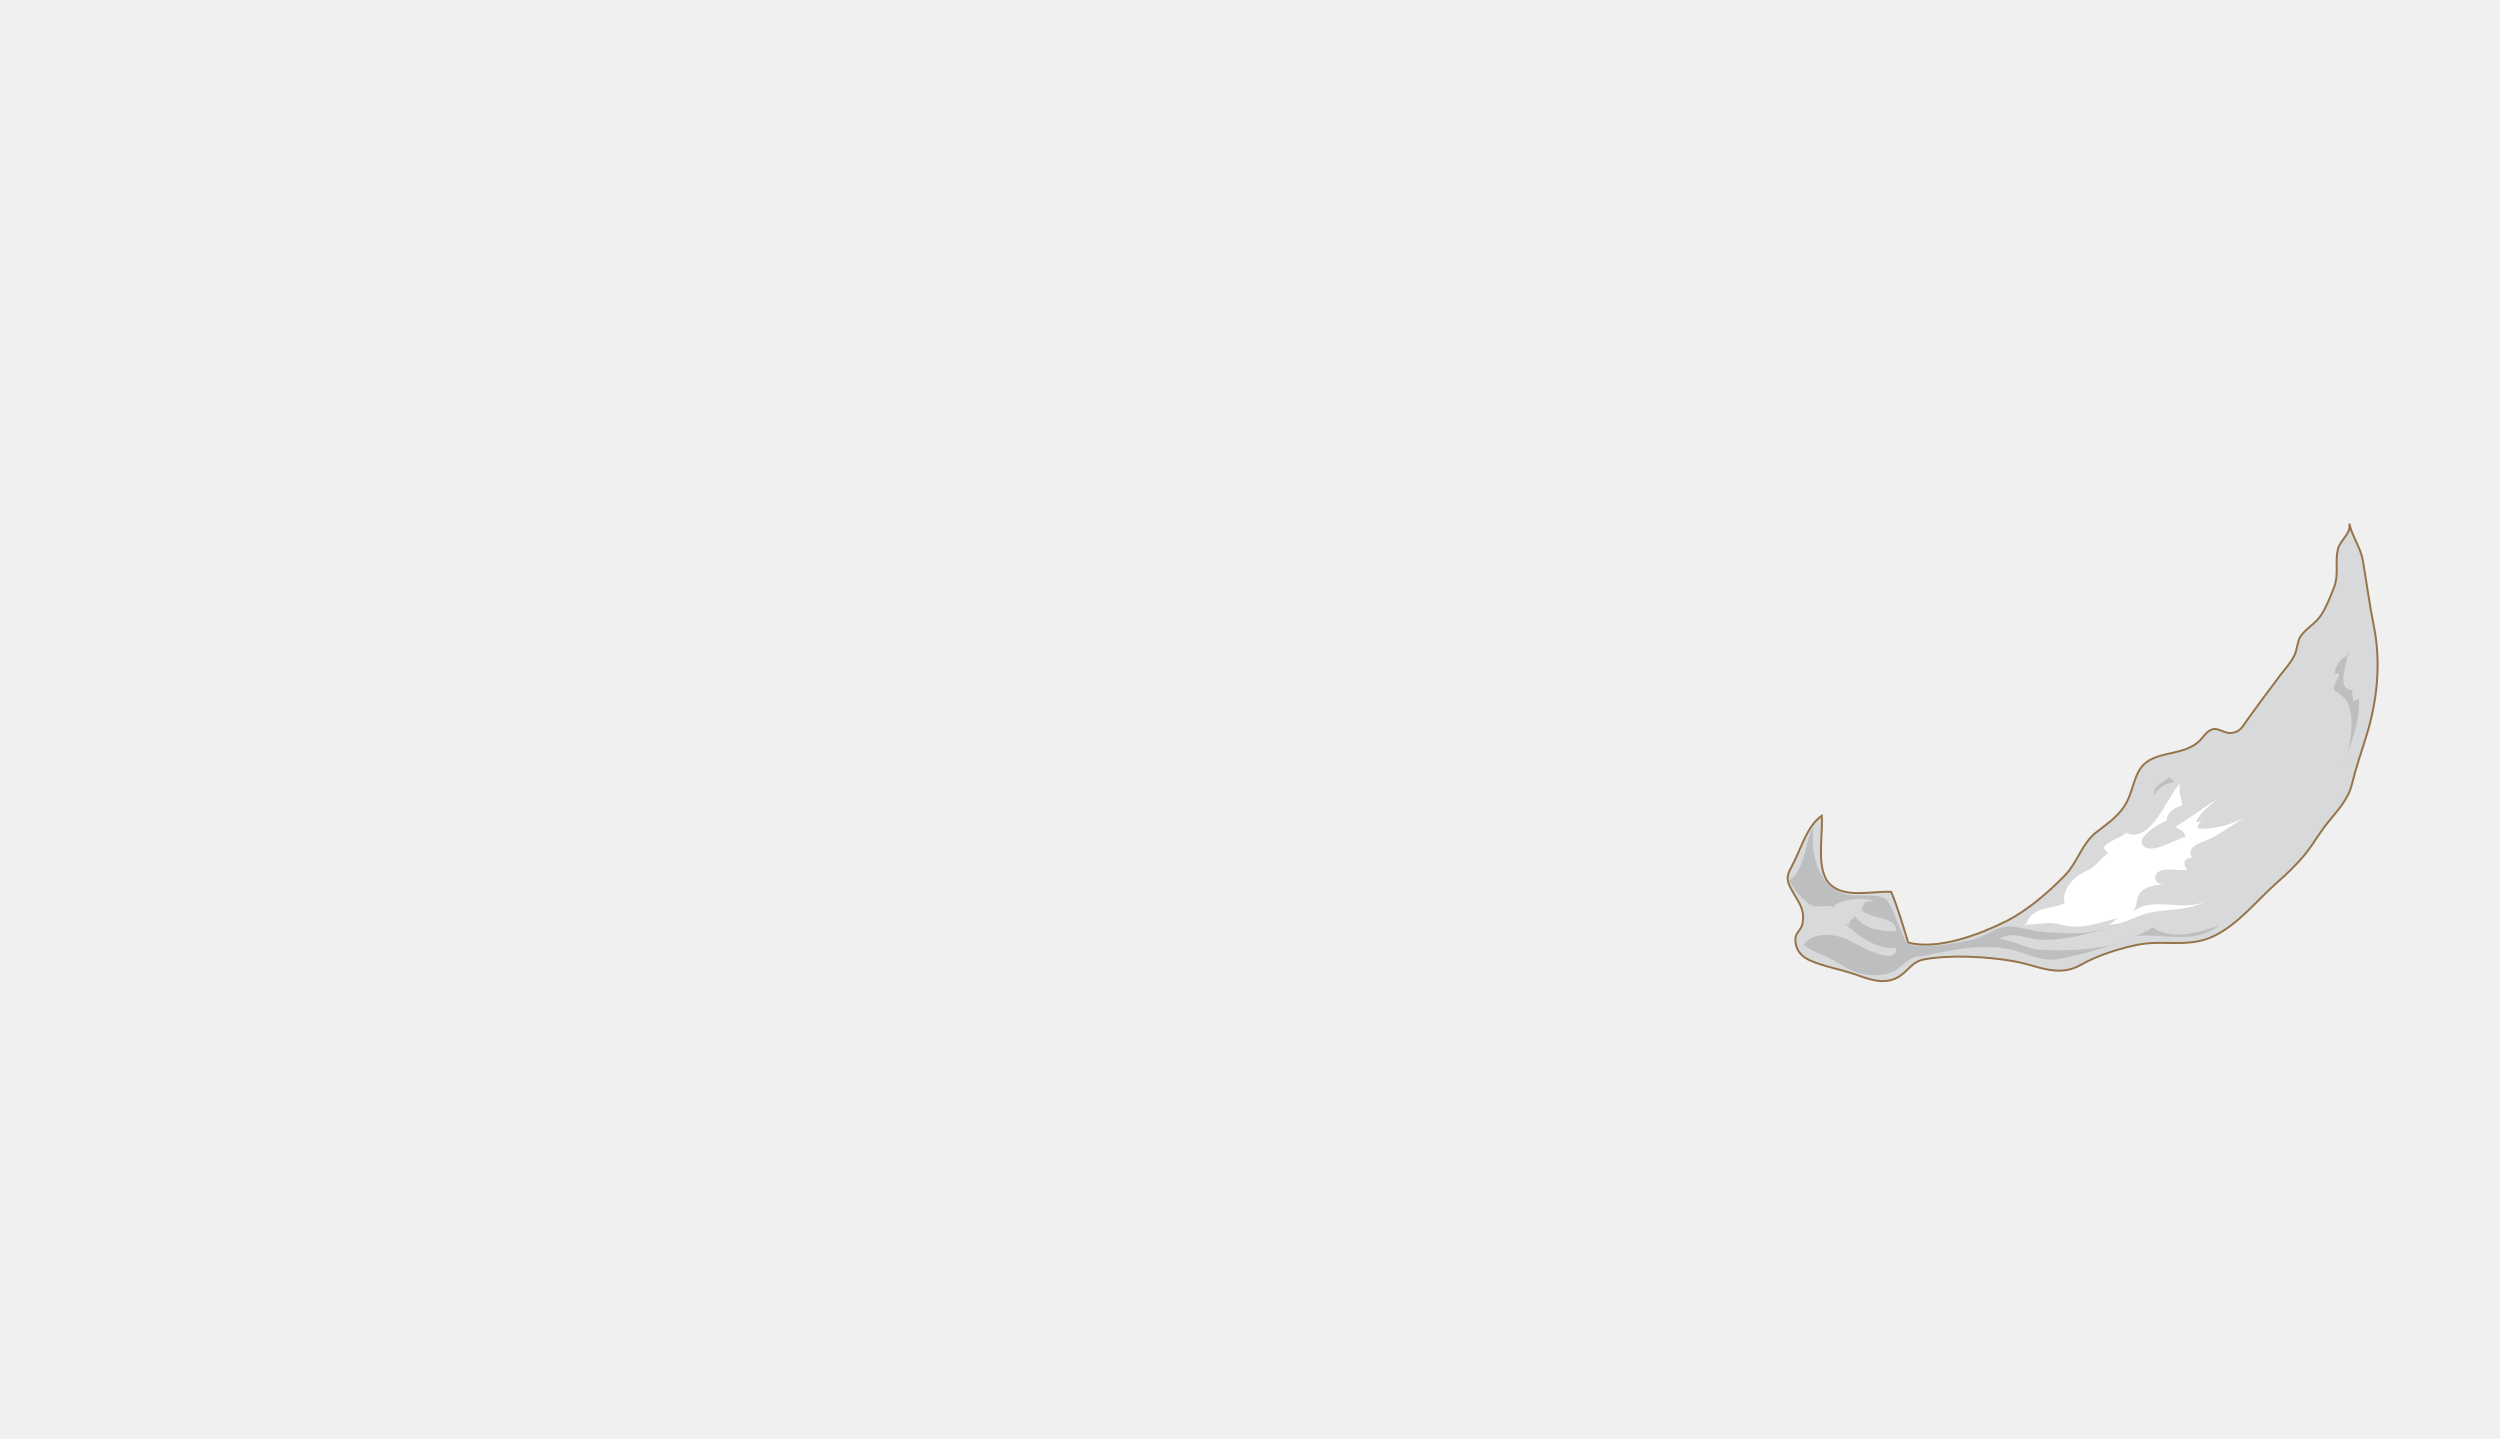
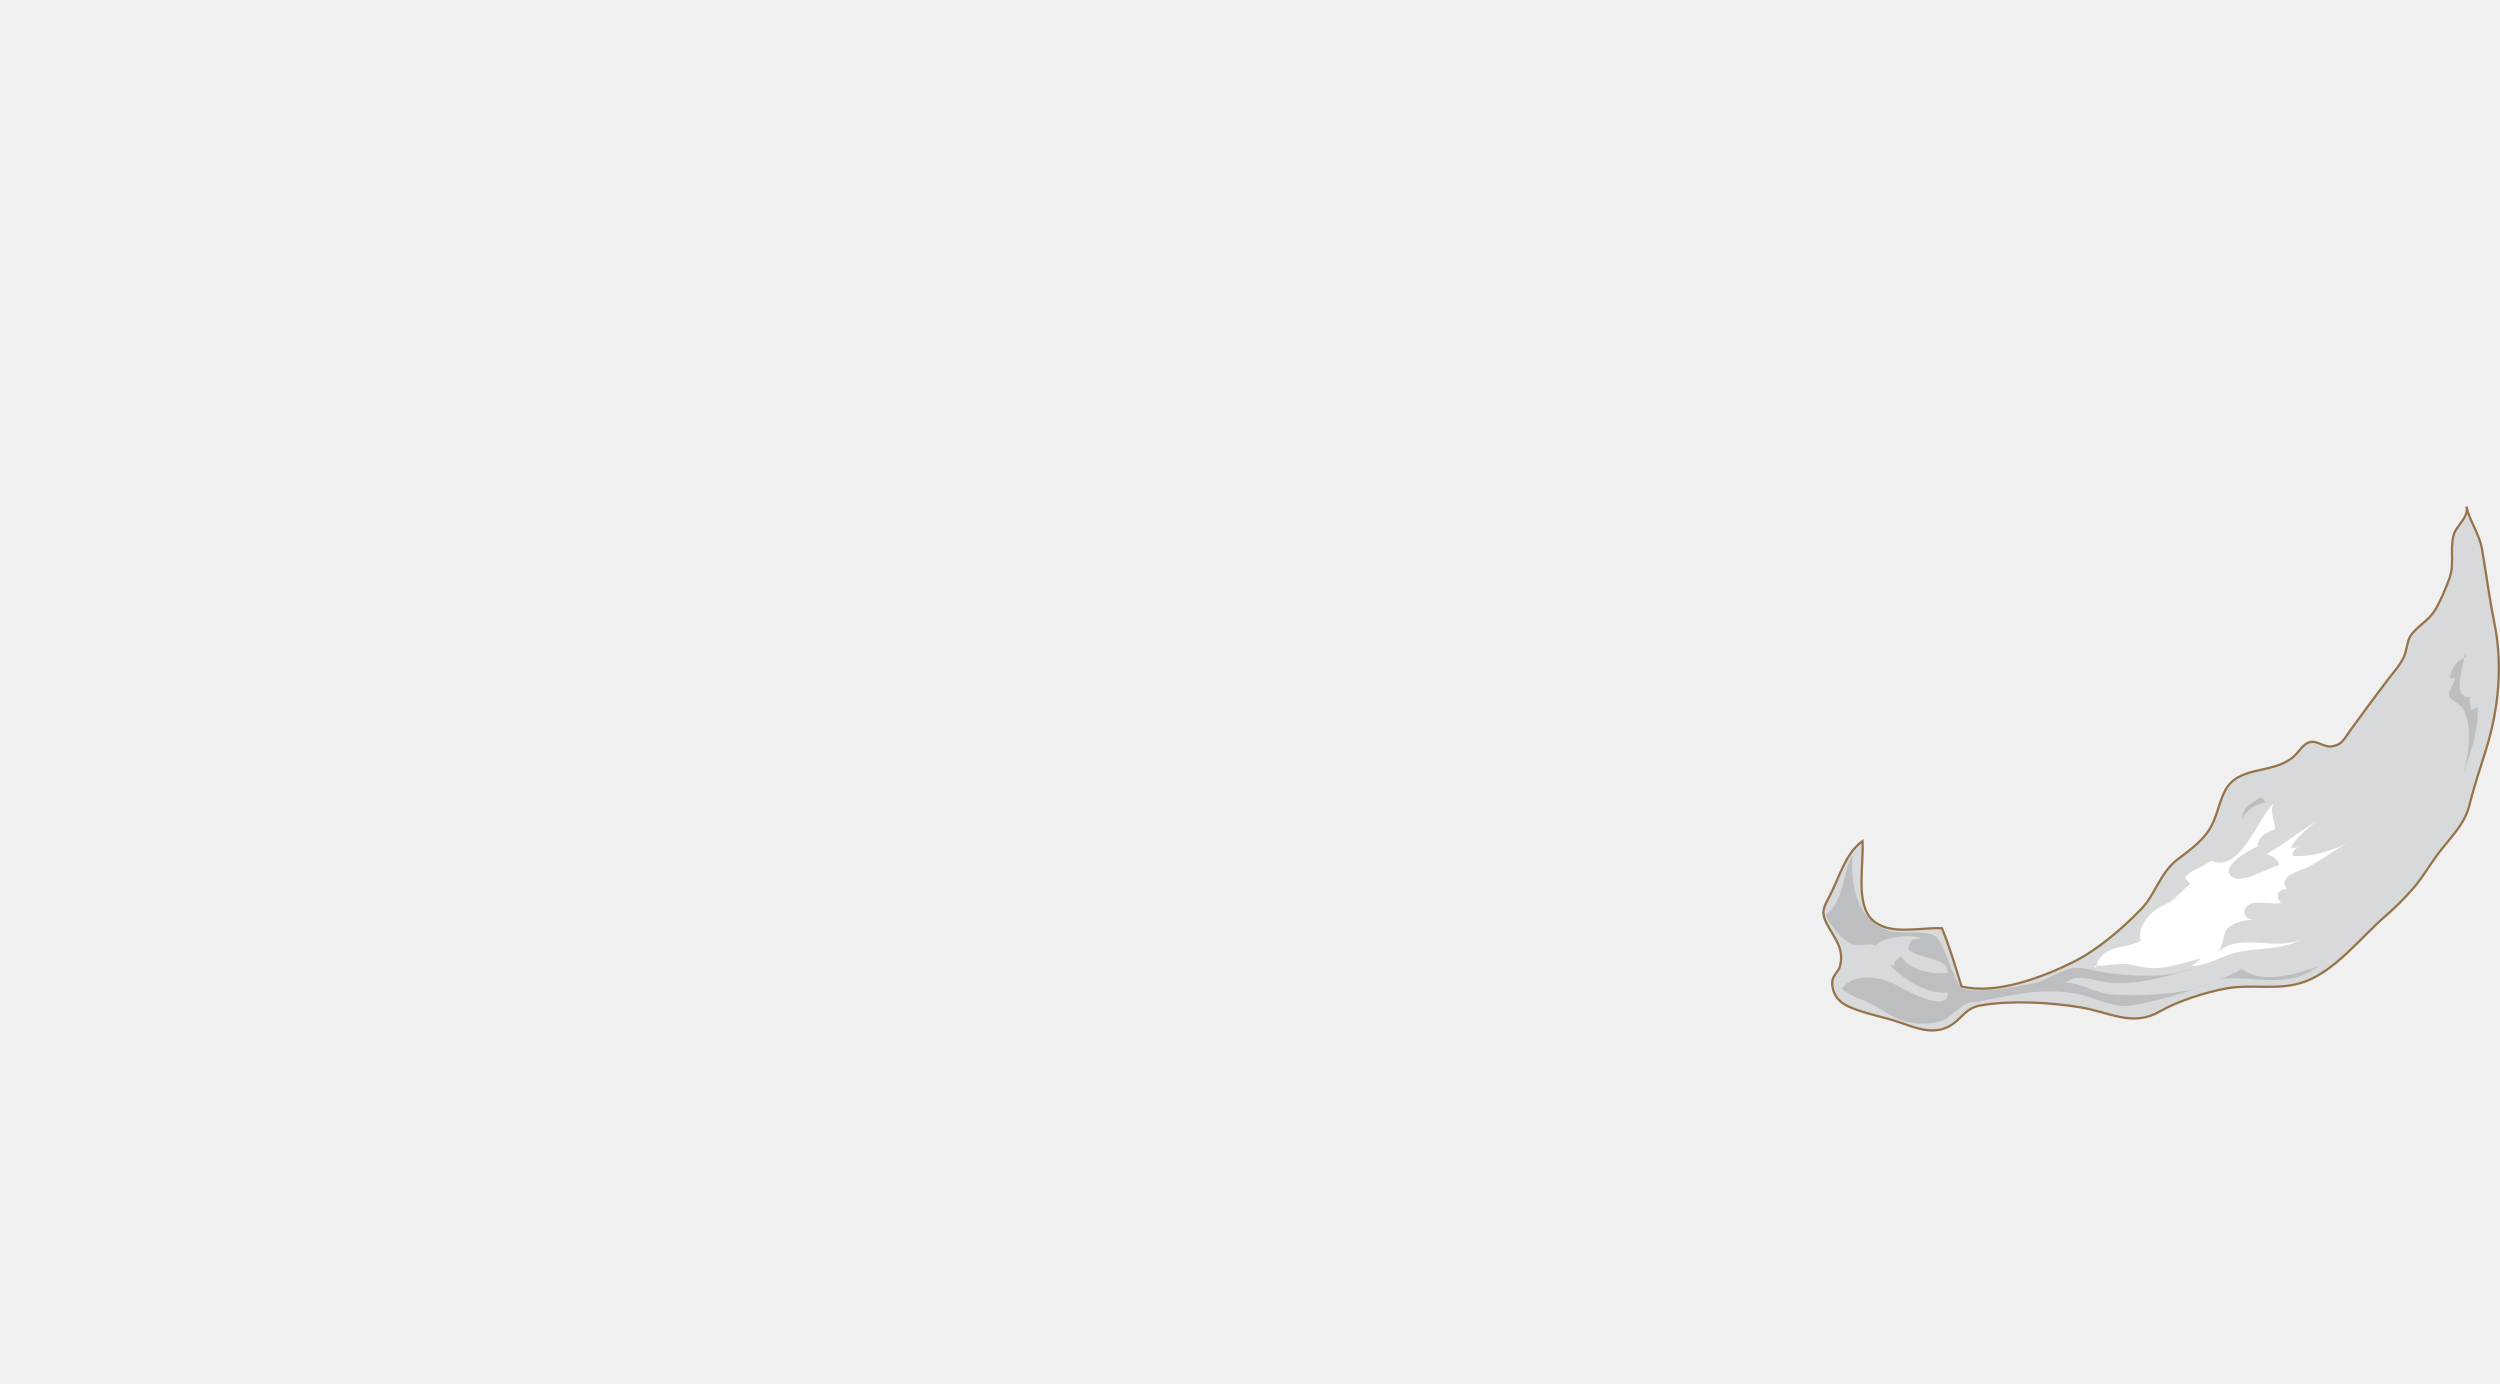
- <svg xmlns="http://www.w3.org/2000/svg" version="1.1" id="Layer_1" width="536.764" height="308.853" viewBox="0 0 536.764 308.853" overflow="visible" enable-background="new 0 0 536.764 308.853" xml:space="preserve">
+ <svg xmlns="http://www.w3.org/2000/svg" version="1.1" id="Layer_1" width="468.824" height="259.539" viewBox="0 0 468.824 259.539" overflow="visible" enable-background="new 0 0 536.764 308.853" xml:space="preserve">
  <defs id="defs285" />
-   <g id="g285">
+   <g id="g285" transform="translate(-41.87503,-17.41148)">
    <linearGradient id="XMLID_12_" gradientUnits="userSpaceOnUse" x1="129.352" y1="200.709" x2="129.027" y2="171.146">
      <stop offset="0" style="stop-color:#FFFFFF" id="stop37" />
      <stop offset="0.348" style="stop-color:#BCBEC0" id="stop38" />
      <stop offset="0.447" style="stop-color:#B8BABC" id="stop39" />
      <stop offset="0.541" style="stop-color:#ADAFB1" id="stop40" />
      <stop offset="0.634" style="stop-color:#9A9C9D" id="stop41" />
      <stop offset="0.726" style="stop-color:#7F8182" id="stop42" />
      <stop offset="0.817" style="stop-color:#5D5E5F" id="stop43" />
      <stop offset="0.908" style="stop-color:#333334" id="stop44" />
      <stop offset="0.997" style="stop-color:#020202" id="stop45" />
      <stop offset="1" style="stop-color:#000000" id="stop46" />
    </linearGradient>
    <linearGradient id="XMLID_15_" gradientUnits="userSpaceOnUse" x1="166.722" y1="106.349" x2="167.595" y2="109.184">
      <stop offset="0" style="stop-color:#F4D58D" id="stop77" />
      <stop offset="0.107" style="stop-color:#EFD18A" id="stop78" />
      <stop offset="0.234" style="stop-color:#E1C482" id="stop79" />
      <stop offset="0.371" style="stop-color:#C9AF74" id="stop80" />
      <stop offset="0.515" style="stop-color:#A79261" id="stop81" />
      <stop offset="0.664" style="stop-color:#7D6D48" id="stop82" />
      <stop offset="0.818" style="stop-color:#483F2A" id="stop83" />
      <stop offset="0.973" style="stop-color:#0B0A07" id="stop84" />
      <stop offset="1" style="stop-color:#000000" id="stop85" />
    </linearGradient>
    <g id="g151">
-       <path fill="#D8D9DA" stroke="#967348" stroke-width="0.426" d="M459.342,202.78c-3.785,0.69-9.07,2.363-12.397,4.289    c-5.148,2.979-9.29,0.2-14.827-0.732c-5.694-0.96-13.247-1.373-18.884-0.371c-2.991,0.53-3.566,2.798-6.044,4.018    c-3.04,1.496-6.19,0.147-9.067-0.843c-3.045-1.048-6.364-1.572-9.39-2.883c-1.709-0.739-2.913-1.884-3.213-3.815    c-0.336-2.16,1.11-2.556,1.427-3.908c0.819-3.501-1.185-5.215-2.58-8.065c-0.973-1.987-0.541-2.841,0.46-4.712    c1.984-3.707,3.041-8.272,6.318-10.62c0.307,4.263-1.401,11.755,1.846,14.793c3.242,3.03,9.061,1.313,13.063,1.563    c1.453,3.523,2.557,7.319,3.655,10.889c6.345,1.655,15.297-1.727,20.925-4.544c4.657-2.331,9.244-6.296,12.762-9.932    c2.694-2.786,3.553-6.788,6.745-9.253c2.115-1.634,4.359-3.173,5.882-5.417c1.543-2.276,1.834-4.939,3.012-7.342    c2.458-5.013,8.621-3.184,12.748-6.404c1.239-0.967,1.941-2.747,3.534-2.96c1.178-0.157,2.48,1.082,3.923,0.83    c1.898-0.332,2.207-1.345,3.283-2.838c2.327-3.228,4.679-6.403,7.09-9.584c1.107-1.463,2.21-2.593,3.034-4.276    c0.547-1.118,0.643-2.99,1.2-3.888c1.097-1.762,3.329-2.881,4.5-4.692c1.144-1.77,2.044-4.048,2.811-6.043    c1.04-2.71,0.148-5.306,0.792-8.086c0.471-2.039,2.885-3.33,2.475-5.546c0.473,2.553,2.415,5.13,2.896,7.945    c0.803,4.713,1.388,9.277,2.339,13.98c1.612,7.972,0.762,16.208-1.661,23.924c-1.096,3.487-2.212,6.787-3.067,10.246    c-0.89,3.594-3.752,6.209-5.899,9.094c-1.563,2.098-2.822,4.33-4.527,6.31c-1.691,1.964-3.437,3.695-5.324,5.326    c-4.629,3.998-9.193,10.081-15.064,12.261C469.289,203.282,464.303,201.874,459.342,202.78z" id="path146" />
-       <path fill="#FFFFFF" d="M434.869,198.893c1.241-4.627,5.508-3.353,8.465-5.06c-0.784-2.063,1.298-4.91,3.162-6.052    c1.141-0.698,2.127-0.992,2.927-1.659c0.823-0.688,1.985-2.026,3.166-2.928c-0.279-0.203-0.485-0.814-1.011-1.073    c1.002-1.646,3.423-1.98,4.929-3.313c5.482,2.51,8.975-8.307,11.685-10.698c-0.712,1.723,0.275,3.157,0.343,4.808    c-1.609,0.52-3.428,1.492-3.28,3.264c-1.779,0.654-7.328,3.903-4.755,5.696c1.923,1.341,6.84-1.816,8.792-2.227    c-0.271-1.135-1.291-1.74-2.356-2.048c3.602-2.158,5.665-3.887,9.436-6.265c-1.687,1.402-3.977,3.114-4.93,5.144    c0.627-0.117,1.377-0.042,2.041-0.335c-1.05,0.147-1.708,0.731-1.649,1.748c3.821,0.317,7.978-1.162,11.212-2.819    c-2.985,1.382-5.791,3.669-8.497,5.01c-1.452,0.72-5.535,1.492-3.862,4.083c-1.834-0.02-2.127,1.365-1.066,2.583    c-1.454,0.29-4.526-0.376-5.648,0.144c-2.126,0.983-1.323,3.001,0.714,3.043c-1.71-0.074-4.281,0.396-5.269,1.847    c-0.949,1.395-0.327,2.843-1.862,4.478c4.112-4.558,11.913,0.218,16.776-3.263c-3.906,2.799-8.874,1.966-13.192,3.052    c-2.85,0.716-5.277,2.507-8.412,2.501c0.844-0.358,1.227-0.886,1.915-1.392c-3.209,0.72-6.865,2.178-10.178,1.719    c-1.957-0.271-3.097-0.776-4.979-0.679c-1.646,0.084-3.243,0.327-4.969,0.335" id="path147" />
-       <path fill="#BCBEC0" d="M412.861,205.282c-3.019-0.267-4.518,2.571-6.657,3.479c-1.616,0.685-4.415,0.802-6.397,0.347    c-2.375-0.545-4.251-1.803-6.469-3.124c-1.918-1.143-4.57-1.678-6.086-3.188c2.47-3.104,7.28-2.182,9.992-0.788    c1.281,0.659,10.047,5.814,9.881,1.552c-4.361,0.243-8.233-2.592-10.922-5.218c0.298,0.103,0.611,0.148,0.909,0.231    c-0.152-1.045,0.466-1.068,1.196-1.853c1.881,2.776,5.591,3.363,8.827,3.183c0.134-3.271-5.611-2.435-7.453-4.563    c0.092-0.372,0.583-1.408,0.815-1.711c0.476-0.023,1.217-0.215,1.677-0.133c-0.872-1.031-8.052-0.448-8.483,1.368    c-0.582-0.836-3.215,0.184-4.693-0.482c-1.892-0.851-3.914-3.638-4.854-5.332c3.755-2.625,3.163-8.337,5.218-11.437    c-0.664,5.379,0.709,12.285,6.453,14.268c2.443,0.843,6.85-0.146,8.899,1.038c1.289,0.745,2.493,4.868,3.178,6.327    c1.62,3.45,1.109,3.898,5.316,3.905c3.551,0.005,6.596-0.727,9.956-1.333c2.688-0.485,4.873-2.478,7.429-2.847    c2.055-0.297,5.006,0.772,7.107,0.994c3.04,0.32,6.244,0.543,9.326,0.363c2.728-0.158,5.365-1.172,7.914-1.816    c-5.436,1.622-11.451,3.604-17.222,3.217c-2.721-0.182-6.086-1.984-8.431-0.067c2.854,0.082,5.471,1.979,8.403,2.207    c3.042,0.236,5.89,0.214,8.908-0.008c2.882-0.213,7.014-0.697,9.626-1.979c-4.409,1.693-9.634,3.183-14.257,4.03    c-3.864,0.708-6.816-1.371-10.647-2.13c-6.832-1.354-13.581,0.543-20.234,1.854" id="path148" />
-       <path fill="#BCBEC0" d="M465.75,166.945c-1.496,1.034-3.326,1.837-3.398,3.876c1.156-1.592,2.363-2.687,4.427-2.88    C466.588,167.479,466.192,167.188,465.75,166.945" id="path149" />
-       <path fill="#BCBEC0" d="M460.782,200.313c0.392-0.537,0.89-0.924,1.49-1.164c4.04,2.911,10.233,0.959,14.38-0.555    c-5.908,4.521-12.239,1.591-18.604,2.437c1.132-0.187,2.186-0.782,3.088-1.428" id="path150" />
-       <path fill="#BCBEC0" d="M504.442,140.678c-1.805,0.338-2.984,2.219-3.148,3.86c0.324,0.016,0.651,0.077,0.975,0.097    c-0.163,1.289-1.507,2.349-1.054,3.522c0.105,0.276,2.104,1.412,2.507,2.096c2.153,3.649,0.945,10.506-0.645,14.132    c1.602-4.279,3.738-9.839,3.422-14.459c-0.371,0.404-0.995,0.437-1.295,0.643c0.047-0.975-0.415-1.417-0.085-2.385    c-3.825-0.032-0.989-6.216-1.031-8.217" id="path151" />
+       <path fill="#d8d9da" stroke="#967348" stroke-width="0.426" d="m 459.342,202.78 c -3.785,0.69 -9.07,2.363 -12.397,4.289 -5.148,2.979 -9.29,0.2 -14.827,-0.732 -5.694,-0.96 -13.247,-1.373 -18.884,-0.371 -2.991,0.53 -3.566,2.798 -6.044,4.018 -3.04,1.496 -6.19,0.147 -9.067,-0.843 -3.045,-1.048 -6.364,-1.572 -9.39,-2.883 -1.709,-0.739 -2.913,-1.884 -3.213,-3.815 -0.336,-2.16 1.11,-2.556 1.427,-3.908 0.819,-3.501 -1.185,-5.215 -2.58,-8.065 -0.973,-1.987 -0.541,-2.841 0.46,-4.712 1.984,-3.707 3.041,-8.272 6.318,-10.62 0.307,4.263 -1.401,11.755 1.846,14.793 3.242,3.03 9.061,1.313 13.063,1.563 1.453,3.523 2.557,7.319 3.655,10.889 6.345,1.655 15.297,-1.727 20.925,-4.544 4.657,-2.331 9.244,-6.296 12.762,-9.932 2.694,-2.786 3.553,-6.788 6.745,-9.253 2.115,-1.634 4.359,-3.173 5.882,-5.417 1.543,-2.276 1.834,-4.939 3.012,-7.342 2.458,-5.013 8.621,-3.184 12.748,-6.404 1.239,-0.967 1.941,-2.747 3.534,-2.96 1.178,-0.157 2.48,1.082 3.923,0.83 1.898,-0.332 2.207,-1.345 3.283,-2.838 2.327,-3.228 4.679,-6.403 7.09,-9.584 1.107,-1.463 2.21,-2.593 3.034,-4.276 0.547,-1.118 0.643,-2.99 1.2,-3.888 1.097,-1.762 3.329,-2.881 4.5,-4.692 1.144,-1.77 2.044,-4.048 2.811,-6.043 1.04,-2.71 0.148,-5.306 0.792,-8.086 0.471,-2.039 2.885,-3.33 2.475,-5.546 0.473,2.553 2.415,5.13 2.896,7.945 0.803,4.713 1.388,9.277 2.339,13.98 1.612,7.972 0.762,16.208 -1.661,23.924 -1.096,3.487 -2.212,6.787 -3.067,10.246 -0.89,3.594 -3.752,6.209 -5.899,9.094 -1.563,2.098 -2.822,4.33 -4.527,6.31 -1.691,1.964 -3.437,3.695 -5.324,5.326 -4.629,3.998 -9.193,10.081 -15.064,12.261 -4.829,1.788 -9.815,0.38 -14.776,1.286 z" id="path146" />
+       <path fill="#ffffff" d="m 434.869,198.893 c 1.241,-4.627 5.508,-3.353 8.465,-5.06 -0.784,-2.063 1.298,-4.91 3.162,-6.052 1.141,-0.698 2.127,-0.992 2.927,-1.659 0.823,-0.688 1.985,-2.026 3.166,-2.928 -0.279,-0.203 -0.485,-0.814 -1.011,-1.073 1.002,-1.646 3.423,-1.98 4.929,-3.313 5.482,2.51 8.975,-8.307 11.685,-10.698 -0.712,1.723 0.275,3.157 0.343,4.808 -1.609,0.52 -3.428,1.492 -3.28,3.264 -1.779,0.654 -7.328,3.903 -4.755,5.696 1.923,1.341 6.84,-1.816 8.792,-2.227 -0.271,-1.135 -1.291,-1.74 -2.356,-2.048 3.602,-2.158 5.665,-3.887 9.436,-6.265 -1.687,1.402 -3.977,3.114 -4.93,5.144 0.627,-0.117 1.377,-0.042 2.041,-0.335 -1.05,0.147 -1.708,0.731 -1.649,1.748 3.821,0.317 7.978,-1.162 11.212,-2.819 -2.985,1.382 -5.791,3.669 -8.497,5.01 -1.452,0.72 -5.535,1.492 -3.862,4.083 -1.834,-0.02 -2.127,1.365 -1.066,2.583 -1.454,0.29 -4.526,-0.376 -5.648,0.144 -2.126,0.983 -1.323,3.001 0.714,3.043 -1.71,-0.074 -4.281,0.396 -5.269,1.847 -0.949,1.395 -0.327,2.843 -1.862,4.478 4.112,-4.558 11.913,0.218 16.776,-3.263 -3.906,2.799 -8.874,1.966 -13.192,3.052 -2.85,0.716 -5.277,2.507 -8.412,2.501 0.844,-0.358 1.227,-0.886 1.915,-1.392 -3.209,0.72 -6.865,2.178 -10.178,1.719 -1.957,-0.271 -3.097,-0.776 -4.979,-0.679 -1.646,0.084 -3.243,0.327 -4.969,0.335" id="path147" />
+       <path fill="#bcbec0" d="m 412.861,205.282 c -3.019,-0.267 -4.518,2.571 -6.657,3.479 -1.616,0.685 -4.415,0.802 -6.397,0.347 -2.375,-0.545 -4.251,-1.803 -6.469,-3.124 -1.918,-1.143 -4.57,-1.678 -6.086,-3.188 2.47,-3.104 7.28,-2.182 9.992,-0.788 1.281,0.659 10.047,5.814 9.881,1.552 -4.361,0.243 -8.233,-2.592 -10.922,-5.218 0.298,0.103 0.611,0.148 0.909,0.231 -0.152,-1.045 0.466,-1.068 1.196,-1.853 1.881,2.776 5.591,3.363 8.827,3.183 0.134,-3.271 -5.611,-2.435 -7.453,-4.563 0.092,-0.372 0.583,-1.408 0.815,-1.711 0.476,-0.023 1.217,-0.215 1.677,-0.133 -0.872,-1.031 -8.052,-0.448 -8.483,1.368 -0.582,-0.836 -3.215,0.184 -4.693,-0.482 -1.892,-0.851 -3.914,-3.638 -4.854,-5.332 3.755,-2.625 3.163,-8.337 5.218,-11.437 -0.664,5.379 0.709,12.285 6.453,14.268 2.443,0.843 6.85,-0.146 8.899,1.038 1.289,0.745 2.493,4.868 3.178,6.327 1.62,3.45 1.109,3.898 5.316,3.905 3.551,0.005 6.596,-0.727 9.956,-1.333 2.688,-0.485 4.873,-2.478 7.429,-2.847 2.055,-0.297 5.006,0.772 7.107,0.994 3.04,0.32 6.244,0.543 9.326,0.363 2.728,-0.158 5.365,-1.172 7.914,-1.816 -5.436,1.622 -11.451,3.604 -17.222,3.217 -2.721,-0.182 -6.086,-1.984 -8.431,-0.067 2.854,0.082 5.471,1.979 8.403,2.207 3.042,0.236 5.89,0.214 8.908,-0.008 2.882,-0.213 7.014,-0.697 9.626,-1.979 -4.409,1.693 -9.634,3.183 -14.257,4.03 -3.864,0.708 -6.816,-1.371 -10.647,-2.13 -6.832,-1.354 -13.581,0.543 -20.234,1.854" id="path148" />
+       <path fill="#bcbec0" d="m 465.75,166.945 c -1.496,1.034 -3.326,1.837 -3.398,3.876 1.156,-1.592 2.363,-2.687 4.427,-2.88 -0.191,-0.462 -0.587,-0.753 -1.029,-0.996" id="path149" />
+       <path fill="#bcbec0" d="m 460.782,200.313 c 0.392,-0.537 0.89,-0.924 1.49,-1.164 4.04,2.911 10.233,0.959 14.38,-0.555 -5.908,4.521 -12.239,1.591 -18.604,2.437 1.132,-0.187 2.186,-0.782 3.088,-1.428" id="path150" />
+       <path fill="#bcbec0" d="m 504.442,140.678 c -1.805,0.338 -2.984,2.219 -3.148,3.86 0.324,0.016 0.651,0.077 0.975,0.097 -0.163,1.289 -1.507,2.349 -1.054,3.522 0.105,0.276 2.104,1.412 2.507,2.096 2.153,3.649 0.945,10.506 -0.645,14.132 1.602,-4.279 3.738,-9.839 3.422,-14.459 -0.371,0.404 -0.995,0.437 -1.295,0.643 0.047,-0.975 -0.415,-1.417 -0.085,-2.385 -3.825,-0.032 -0.989,-6.216 -1.031,-8.217" id="path151" />
    </g>
    <linearGradient id="XMLID_21_" gradientUnits="userSpaceOnUse" x1="96.612" y1="256.221" x2="96.004" y2="258.957">
      <stop offset="0" style="stop-color:#FFFFFF" id="stop268" />
      <stop offset="0.105" style="stop-color:#FAFAFA" id="stop269" />
      <stop offset="0.228" style="stop-color:#ECECEC" id="stop270" />
      <stop offset="0.362" style="stop-color:#D4D4D4" id="stop271" />
      <stop offset="0.502" style="stop-color:#B2B2B2" id="stop272" />
      <stop offset="0.647" style="stop-color:#888888" id="stop273" />
      <stop offset="0.798" style="stop-color:#535353" id="stop274" />
      <stop offset="0.949" style="stop-color:#161616" id="stop275" />
      <stop offset="1" style="stop-color:#000000" id="stop276" />
    </linearGradient>
-     <linearGradient id="XMLID_22_" gradientUnits="userSpaceOnUse" x1="135.955" y1="232.632" x2="135.196" y2="236.046" gradientTransform="matrix(0.9824 -0.1867 0.1867 0.9824 -11.894 52.1387)">
+     <linearGradient id="XMLID_22_" gradientUnits="userSpaceOnUse" x1="135.955" y1="232.632" x2="135.196" y2="236.046" gradientTransform="matrix(0.9824,-0.1867,0.1867,0.9824,-11.894,52.1387)">
      <stop offset="0" style="stop-color:#FFFFFF" id="stop277" />
      <stop offset="0.105" style="stop-color:#FAFAFA" id="stop278" />
      <stop offset="0.228" style="stop-color:#ECECEC" id="stop279" />
      <stop offset="0.362" style="stop-color:#D4D4D4" id="stop280" />
      <stop offset="0.502" style="stop-color:#B2B2B2" id="stop281" />
      <stop offset="0.647" style="stop-color:#888888" id="stop282" />
      <stop offset="0.798" style="stop-color:#535353" id="stop283" />
      <stop offset="0.949" style="stop-color:#161616" id="stop284" />
      <stop offset="1" style="stop-color:#000000" id="stop285" />
    </linearGradient>
  </g>
</svg>
